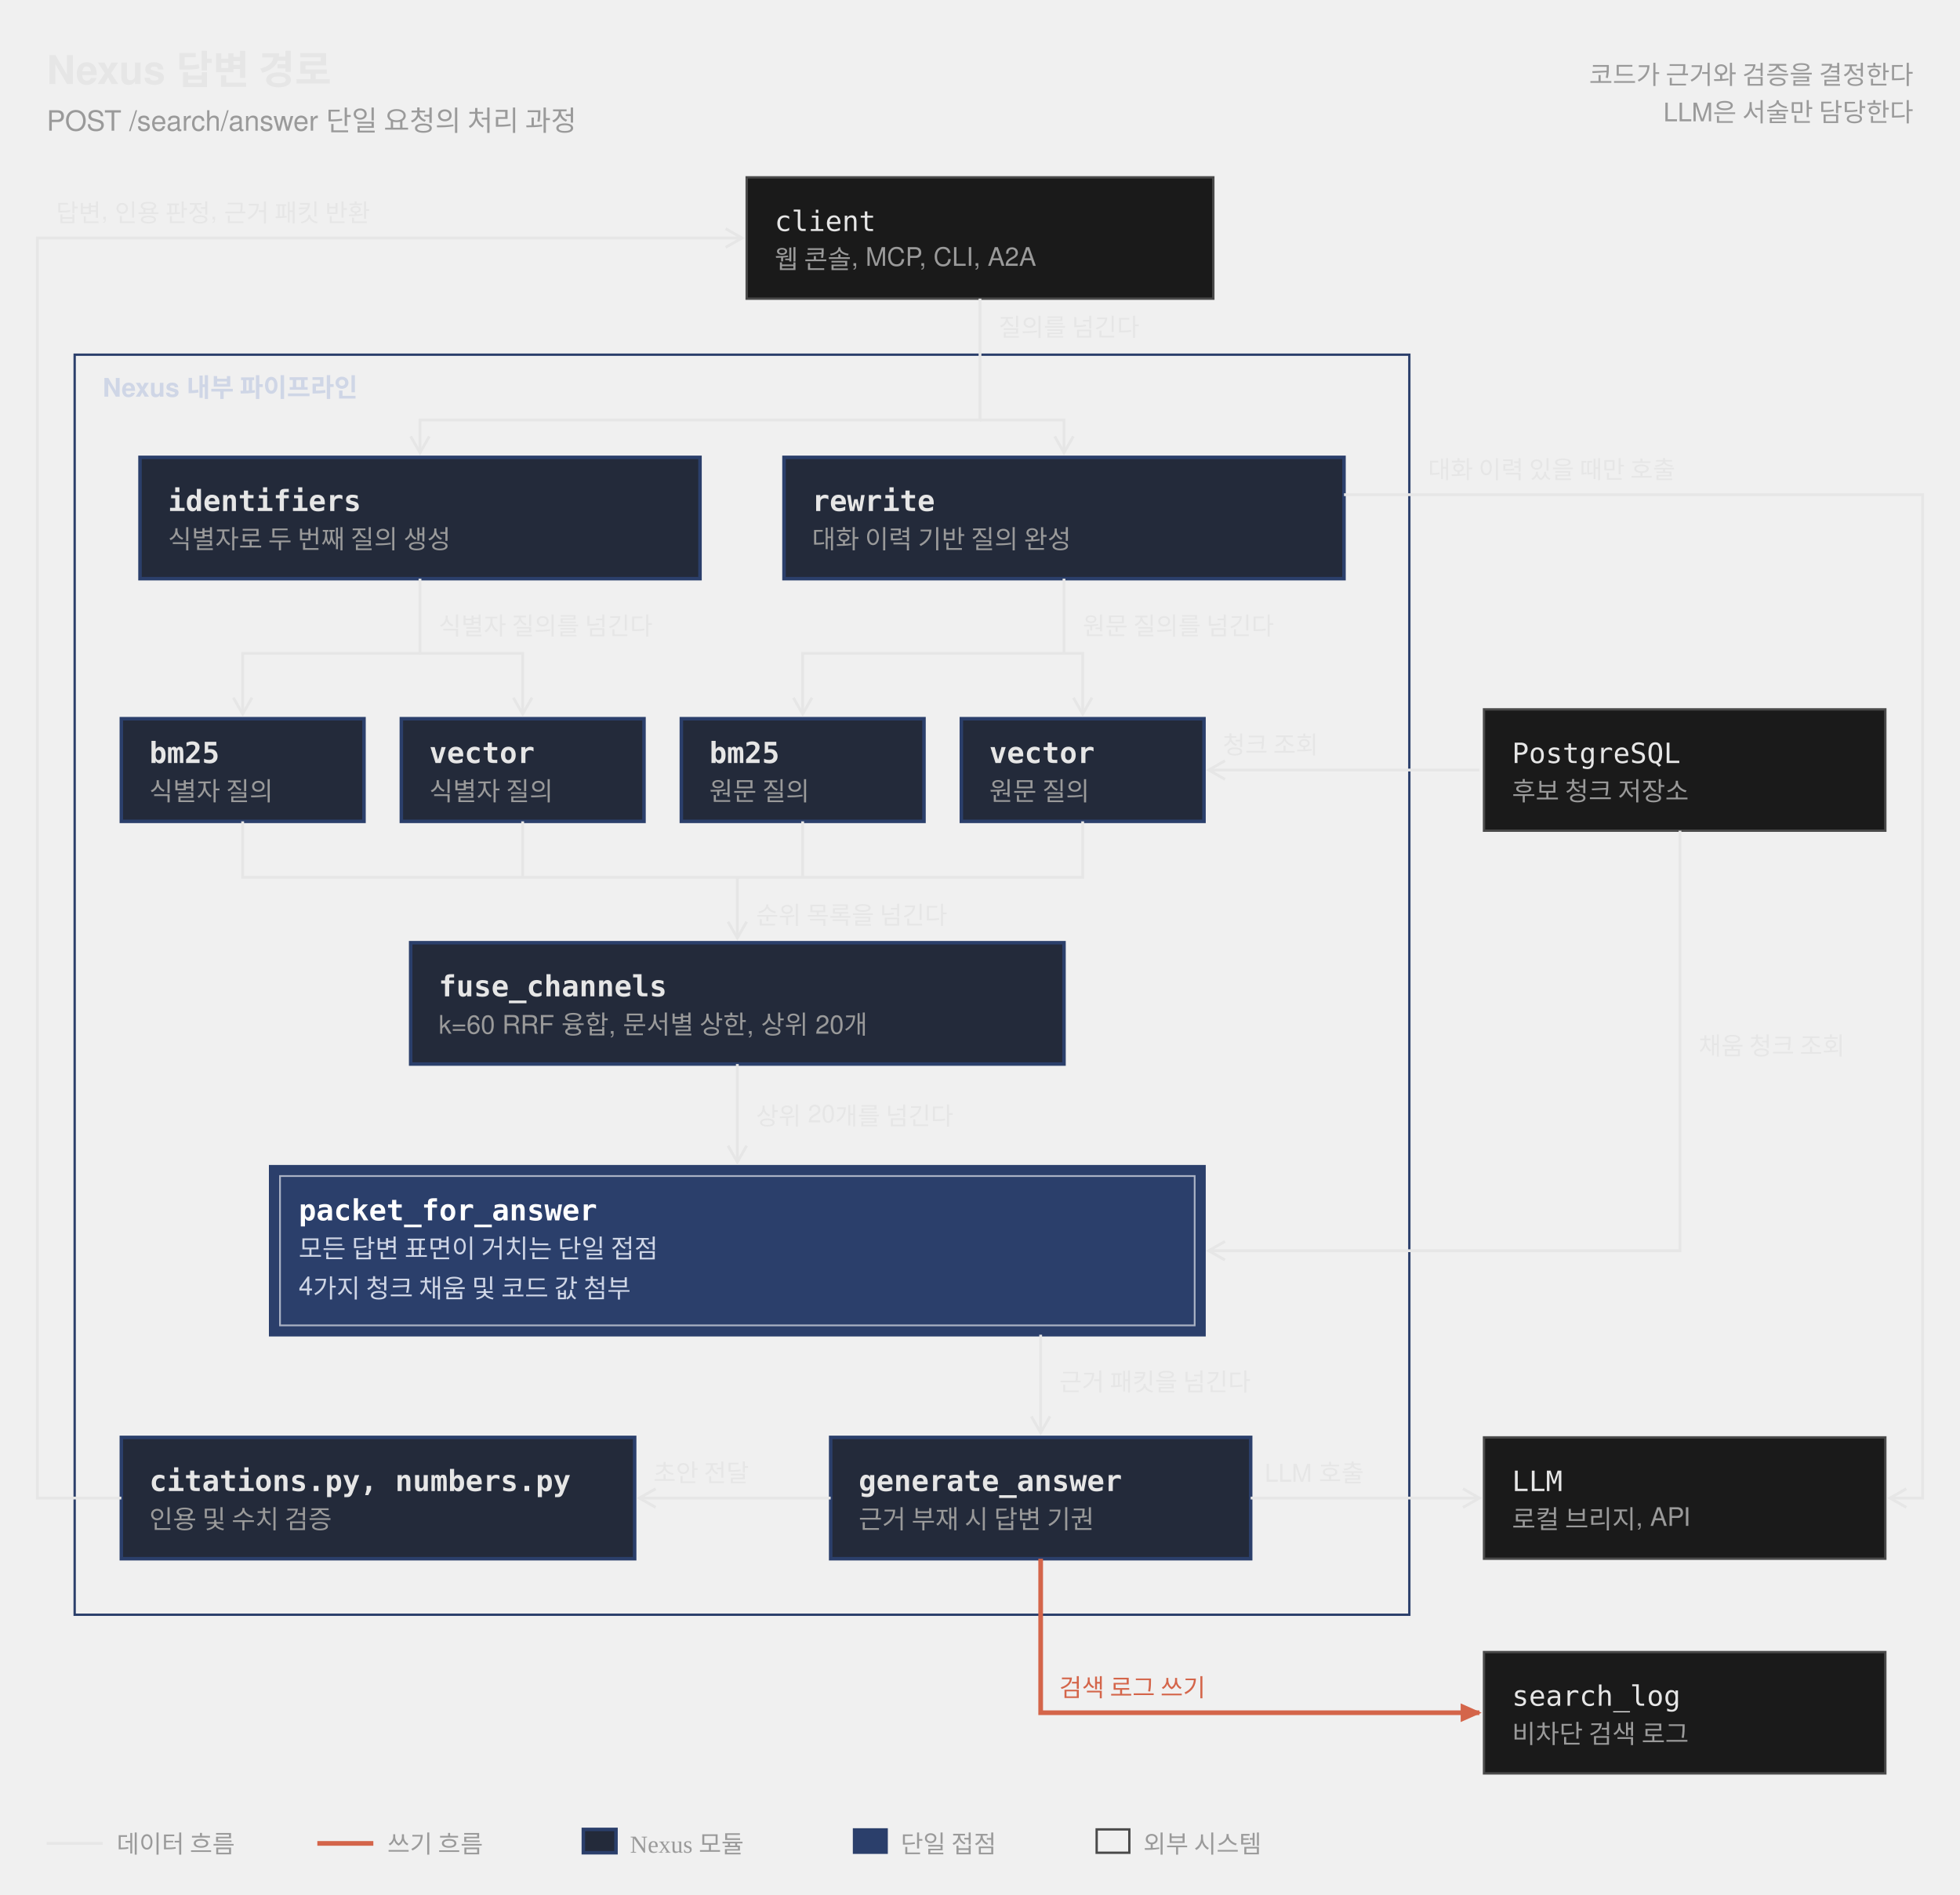
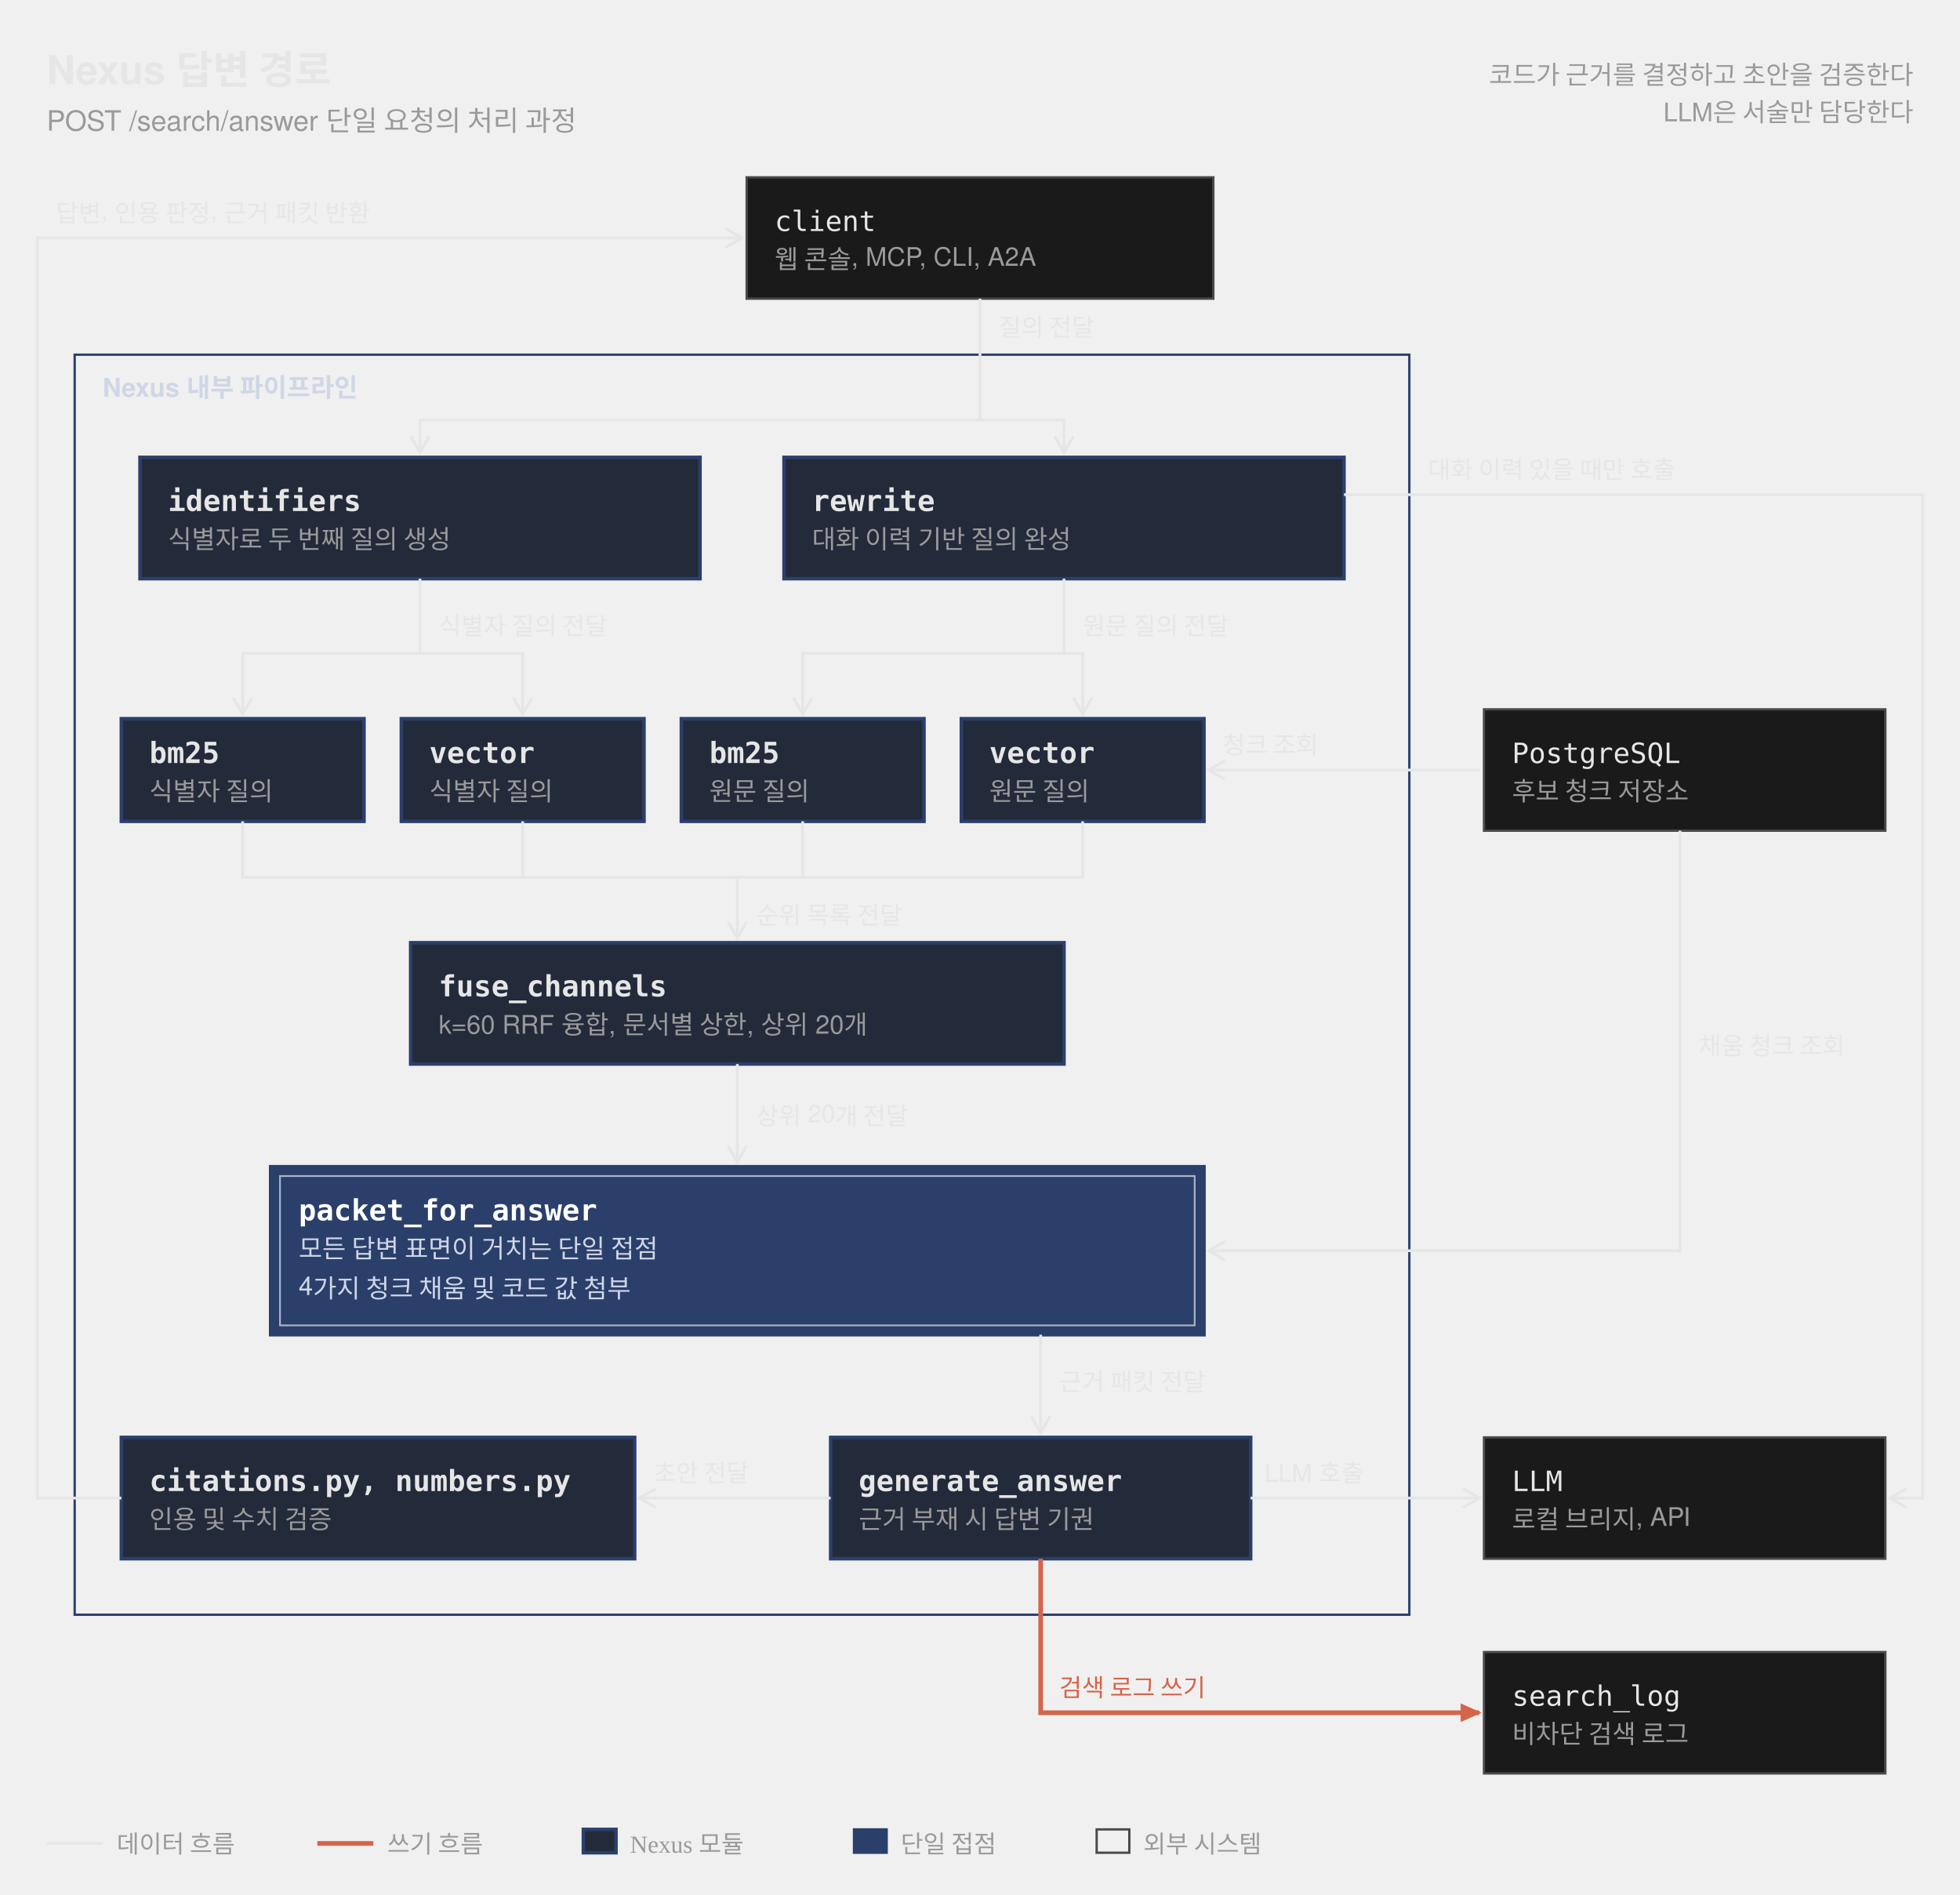
<svg xmlns="http://www.w3.org/2000/svg" width="840" height="812" viewBox="0 0 840 812" role="img" aria-label="POST /search/answer 단일 요청의 처리 과정">
  <defs>
    <marker id="data" markerUnits="userSpaceOnUse" markerWidth="10" markerHeight="10" refX="8" refY="5" orient="auto">
      <path d="M1,1 L8,5 L1,9" fill="none" stroke="#e6e6e6" stroke-width="1.2" />
    </marker>
    <marker id="cmd" markerUnits="userSpaceOnUse" markerWidth="10" markerHeight="10" refX="8" refY="5" orient="auto">
      <path d="M0,1 L9,5 L0,9 Z" fill="#d4654a" />
    </marker>
  </defs>
  <g font-family="'Helvetica Neue', Helvetica, Arial, 'Apple SD Gothic Neo', 'Malgun Gothic', 'Noto Sans KR', 'Noto Sans CJK KR', sans-serif" fill="#e6e6e6">
    <text x="20" y="36" font-size="17" font-weight="700">Nexus 답변 경로</text>
    <text x="20" y="56" font-size="12" fill="#9a9a9a">POST /search/answer 단일 요청의 처리 과정</text>
-     <text x="820" y="36" font-size="11" fill="#9a9a9a" text-anchor="end">코드가 근거와 검증을 결정한다</text>
+     <text x="820" y="36" font-size="11" fill="#9a9a9a" text-anchor="end">코드가 근거를 결정하고 초안을 검증한다</text>
    <text x="820" y="52" font-size="11" fill="#9a9a9a" text-anchor="end">LLM은 서술만 담당한다</text>
    <rect x="320" y="76" width="200" height="52" fill="#1a1a1a" stroke="#4a4a4a" />
    <text x="332" y="99" font-size="12" font-family="Menlo, Consolas, 'DejaVu Sans Mono', monospace">client</text>
    <text x="332" y="115" font-size="11" fill="#9a9a9a">웹 콘솔, MCP, CLI, A2A</text>
    <rect x="32" y="152" width="572" height="540" fill="none" stroke="#2b3f6b" />
    <text x="44" y="170" font-size="11" fill="#cfd6e6" font-weight="700">Nexus 내부 파이프라인</text>
    <rect x="60" y="196" width="240" height="52" fill="#232a3a" stroke="#2b3f6b" stroke-width="1.5" />
    <text x="72" y="219" font-size="12.5" font-weight="700" font-family="Menlo, Consolas, 'DejaVu Sans Mono', monospace">identifiers</text>
    <text x="72" y="235" font-size="11" fill="#9a9a9a">식별자로 두 번째 질의 생성</text>
    <rect x="336" y="196" width="240" height="52" fill="#232a3a" stroke="#2b3f6b" stroke-width="1.5" />
    <text x="348" y="219" font-size="12.5" font-weight="700" font-family="Menlo, Consolas, 'DejaVu Sans Mono', monospace">rewrite</text>
    <text x="348" y="235" font-size="11" fill="#9a9a9a">대화 이력 기반 질의 완성</text>
    <rect x="52" y="308" width="104" height="44" fill="#232a3a" stroke="#2b3f6b" stroke-width="1.5" />
    <text x="64" y="327" font-size="12.5" font-weight="700" font-family="Menlo, Consolas, 'DejaVu Sans Mono', monospace">bm25</text>
    <text x="64" y="343" font-size="11" fill="#9a9a9a">식별자 질의</text>
    <rect x="172" y="308" width="104" height="44" fill="#232a3a" stroke="#2b3f6b" stroke-width="1.5" />
    <text x="184" y="327" font-size="12.5" font-weight="700" font-family="Menlo, Consolas, 'DejaVu Sans Mono', monospace">vector</text>
    <text x="184" y="343" font-size="11" fill="#9a9a9a">식별자 질의</text>
    <rect x="292" y="308" width="104" height="44" fill="#232a3a" stroke="#2b3f6b" stroke-width="1.5" />
    <text x="304" y="327" font-size="12.5" font-weight="700" font-family="Menlo, Consolas, 'DejaVu Sans Mono', monospace">bm25</text>
    <text x="304" y="343" font-size="11" fill="#9a9a9a">원문 질의</text>
    <rect x="412" y="308" width="104" height="44" fill="#232a3a" stroke="#2b3f6b" stroke-width="1.5" />
    <text x="424" y="327" font-size="12.5" font-weight="700" font-family="Menlo, Consolas, 'DejaVu Sans Mono', monospace">vector</text>
    <text x="424" y="343" font-size="11" fill="#9a9a9a">원문 질의</text>
    <rect x="176" y="404" width="280" height="52" fill="#232a3a" stroke="#2b3f6b" stroke-width="1.5" />
    <text x="188" y="427" font-size="12.5" font-weight="700" font-family="Menlo, Consolas, 'DejaVu Sans Mono', monospace">fuse_channels</text>
    <text x="188" y="443" font-size="11" fill="#9a9a9a">k=60 RRF 융합, 문서별 상한, 상위 20개</text>
    <rect x="116" y="500" width="400" height="72" fill="#2b3f6b" stroke="#2b3f6b" stroke-width="1.5" />
    <rect x="120" y="504" width="392" height="64" fill="none" stroke="#ffffff" stroke-width="0.75" stroke-opacity="0.6" />
    <text x="128" y="523" font-size="12.5" fill="#ffffff" font-weight="700" font-family="Menlo, Consolas, 'DejaVu Sans Mono', monospace">packet_for_answer</text>
    <text x="128" y="539" font-size="11" fill="#cfd6e6">모든 답변 표면이 거치는 단일 접점</text>
    <text x="128" y="555" font-size="11" fill="#cfd6e6">4가지 청크 채움 및 코드 값 첨부</text>
    <rect x="52" y="616" width="220" height="52" fill="#232a3a" stroke="#2b3f6b" stroke-width="1.5" />
    <text x="64" y="639" font-size="12.5" font-weight="700" font-family="Menlo, Consolas, 'DejaVu Sans Mono', monospace">citations.py, numbers.py</text>
    <text x="64" y="655" font-size="11" fill="#9a9a9a">인용 및 수치 검증</text>
    <rect x="356" y="616" width="180" height="52" fill="#232a3a" stroke="#2b3f6b" stroke-width="1.5" />
    <text x="368" y="639" font-size="12.5" font-weight="700" font-family="Menlo, Consolas, 'DejaVu Sans Mono', monospace">generate_answer</text>
    <text x="368" y="655" font-size="11" fill="#9a9a9a">근거 부재 시 답변 기권</text>
    <rect x="636" y="304" width="172" height="52" fill="#1a1a1a" stroke="#4a4a4a" />
    <text x="648" y="327" font-size="12" font-family="Menlo, Consolas, 'DejaVu Sans Mono', monospace">PostgreSQL</text>
    <text x="648" y="343" font-size="11" fill="#9a9a9a">후보 청크 저장소</text>
    <rect x="636" y="616" width="172" height="52" fill="#1a1a1a" stroke="#4a4a4a" />
    <text x="648" y="639" font-size="12" font-family="Menlo, Consolas, 'DejaVu Sans Mono', monospace">LLM</text>
    <text x="648" y="655" font-size="11" fill="#9a9a9a">로컬 브리지, API</text>
    <rect x="636" y="708" width="172" height="52" fill="#1a1a1a" stroke="#4a4a4a" />
    <text x="648" y="731" font-size="12" font-family="Menlo, Consolas, 'DejaVu Sans Mono', monospace">search_log</text>
    <text x="648" y="747" font-size="11" fill="#9a9a9a">비차단 검색 로그</text>
    <g fill="none" stroke="#e6e6e6" stroke-width="1.2">
      <path d="M420,128 V180 H180 V194" marker-end="url(#data)" />
      <path d="M420,180 H456 V194" marker-end="url(#data)" />
      <path d="M180,248 V280 H104 V306" marker-end="url(#data)" />
      <path d="M180,280 H224 V306" marker-end="url(#data)" />
      <path d="M456,248 V280 H344 V306" marker-end="url(#data)" />
      <path d="M456,280 H464 V306" marker-end="url(#data)" />
      <path d="M634,330 H518" marker-end="url(#data)" />
      <path d="M104,352 V376 H464 V352" />
      <path d="M224,352 V376" />
      <path d="M344,352 V376" />
      <path d="M316,376 V402" marker-end="url(#data)" />
      <path d="M316,456 V498" marker-end="url(#data)" />
      <path d="M720,356 V536 H518" marker-end="url(#data)" />
      <path d="M446,572 V614" marker-end="url(#data)" />
      <path d="M356,642 H274" marker-end="url(#data)" />
      <path d="M536,642 H634" marker-end="url(#data)" />
      <path d="M576,212 H824 V642 H810" marker-end="url(#data)" />
      <path d="M52,642 H16 V102 H318" marker-end="url(#data)" />
    </g>
    <g fill="none" stroke="#d4654a" stroke-width="2">
      <path d="M446,668 V734 H634" marker-end="url(#cmd)" />
    </g>
    <g font-size="10.5" fill="#e6e6e6">
-       <text x="428" y="144" font-size="10.5">질의를 넘긴다</text>
-       <text x="188" y="272" font-size="10.5">식별자 질의를 넘긴다</text>
-       <text x="464" y="272" font-size="10.5">원문 질의를 넘긴다</text>
+       <text x="428" y="144" font-size="10.5">질의 전달</text>
+       <text x="188" y="272" font-size="10.5">식별자 질의 전달</text>
+       <text x="464" y="272" font-size="10.5">원문 질의 전달</text>
      <text x="524" y="323" font-size="10.5">청크 조회</text>
-       <text x="324" y="396" font-size="10.5">순위 목록을 넘긴다</text>
-       <text x="324" y="482" font-size="10.5">상위 20개를 넘긴다</text>
+       <text x="324" y="396" font-size="10.5">순위 목록 전달</text>
+       <text x="324" y="482" font-size="10.5">상위 20개 전달</text>
      <text x="728" y="452" font-size="10.5">채움 청크 조회</text>
-       <text x="454" y="596" font-size="10.5">근거 패킷을 넘긴다</text>
+       <text x="454" y="596" font-size="10.5">근거 패킷 전달</text>
      <text x="280" y="635" font-size="10.5">초안 전달</text>
      <text x="542" y="635" font-size="10.5">LLM 호출</text>
      <text x="612" y="205" font-size="10.5">대화 이력 있을 때만 호출</text>
      <text x="24" y="95" font-size="10.5">답변, 인용 판정, 근거 패킷 반환</text>
    </g>
    <g font-size="10.5" fill="#d4654a">
      <text x="454" y="727" font-size="10.5">검색 로그 쓰기</text>
    </g>
  </g>
  <g font-size="10.5" fill="#9a9a9a">
    <path d="M20,790 H44" fill="none" stroke="#e6e6e6" stroke-width="1.2" />
    <text x="50" y="794">데이터 흐름</text>
    <path d="M136,790 H160" fill="none" stroke="#d4654a" stroke-width="2" />
    <text x="166" y="794">쓰기 흐름</text>
    <rect x="250" y="784" width="14" height="10" fill="#232a3a" stroke="#2b3f6b" stroke-width="1.5" />
    <text x="270" y="794">Nexus 모듈</text>
    <rect x="366" y="784" width="14" height="10" fill="#2b3f6b" stroke="#2b3f6b" />
    <text x="386" y="794">단일 접점</text>
    <rect x="470" y="784" width="14" height="10" fill="none" stroke="#4a4a4a" />
    <text x="490" y="794">외부 시스템</text>
  </g>
</svg>
